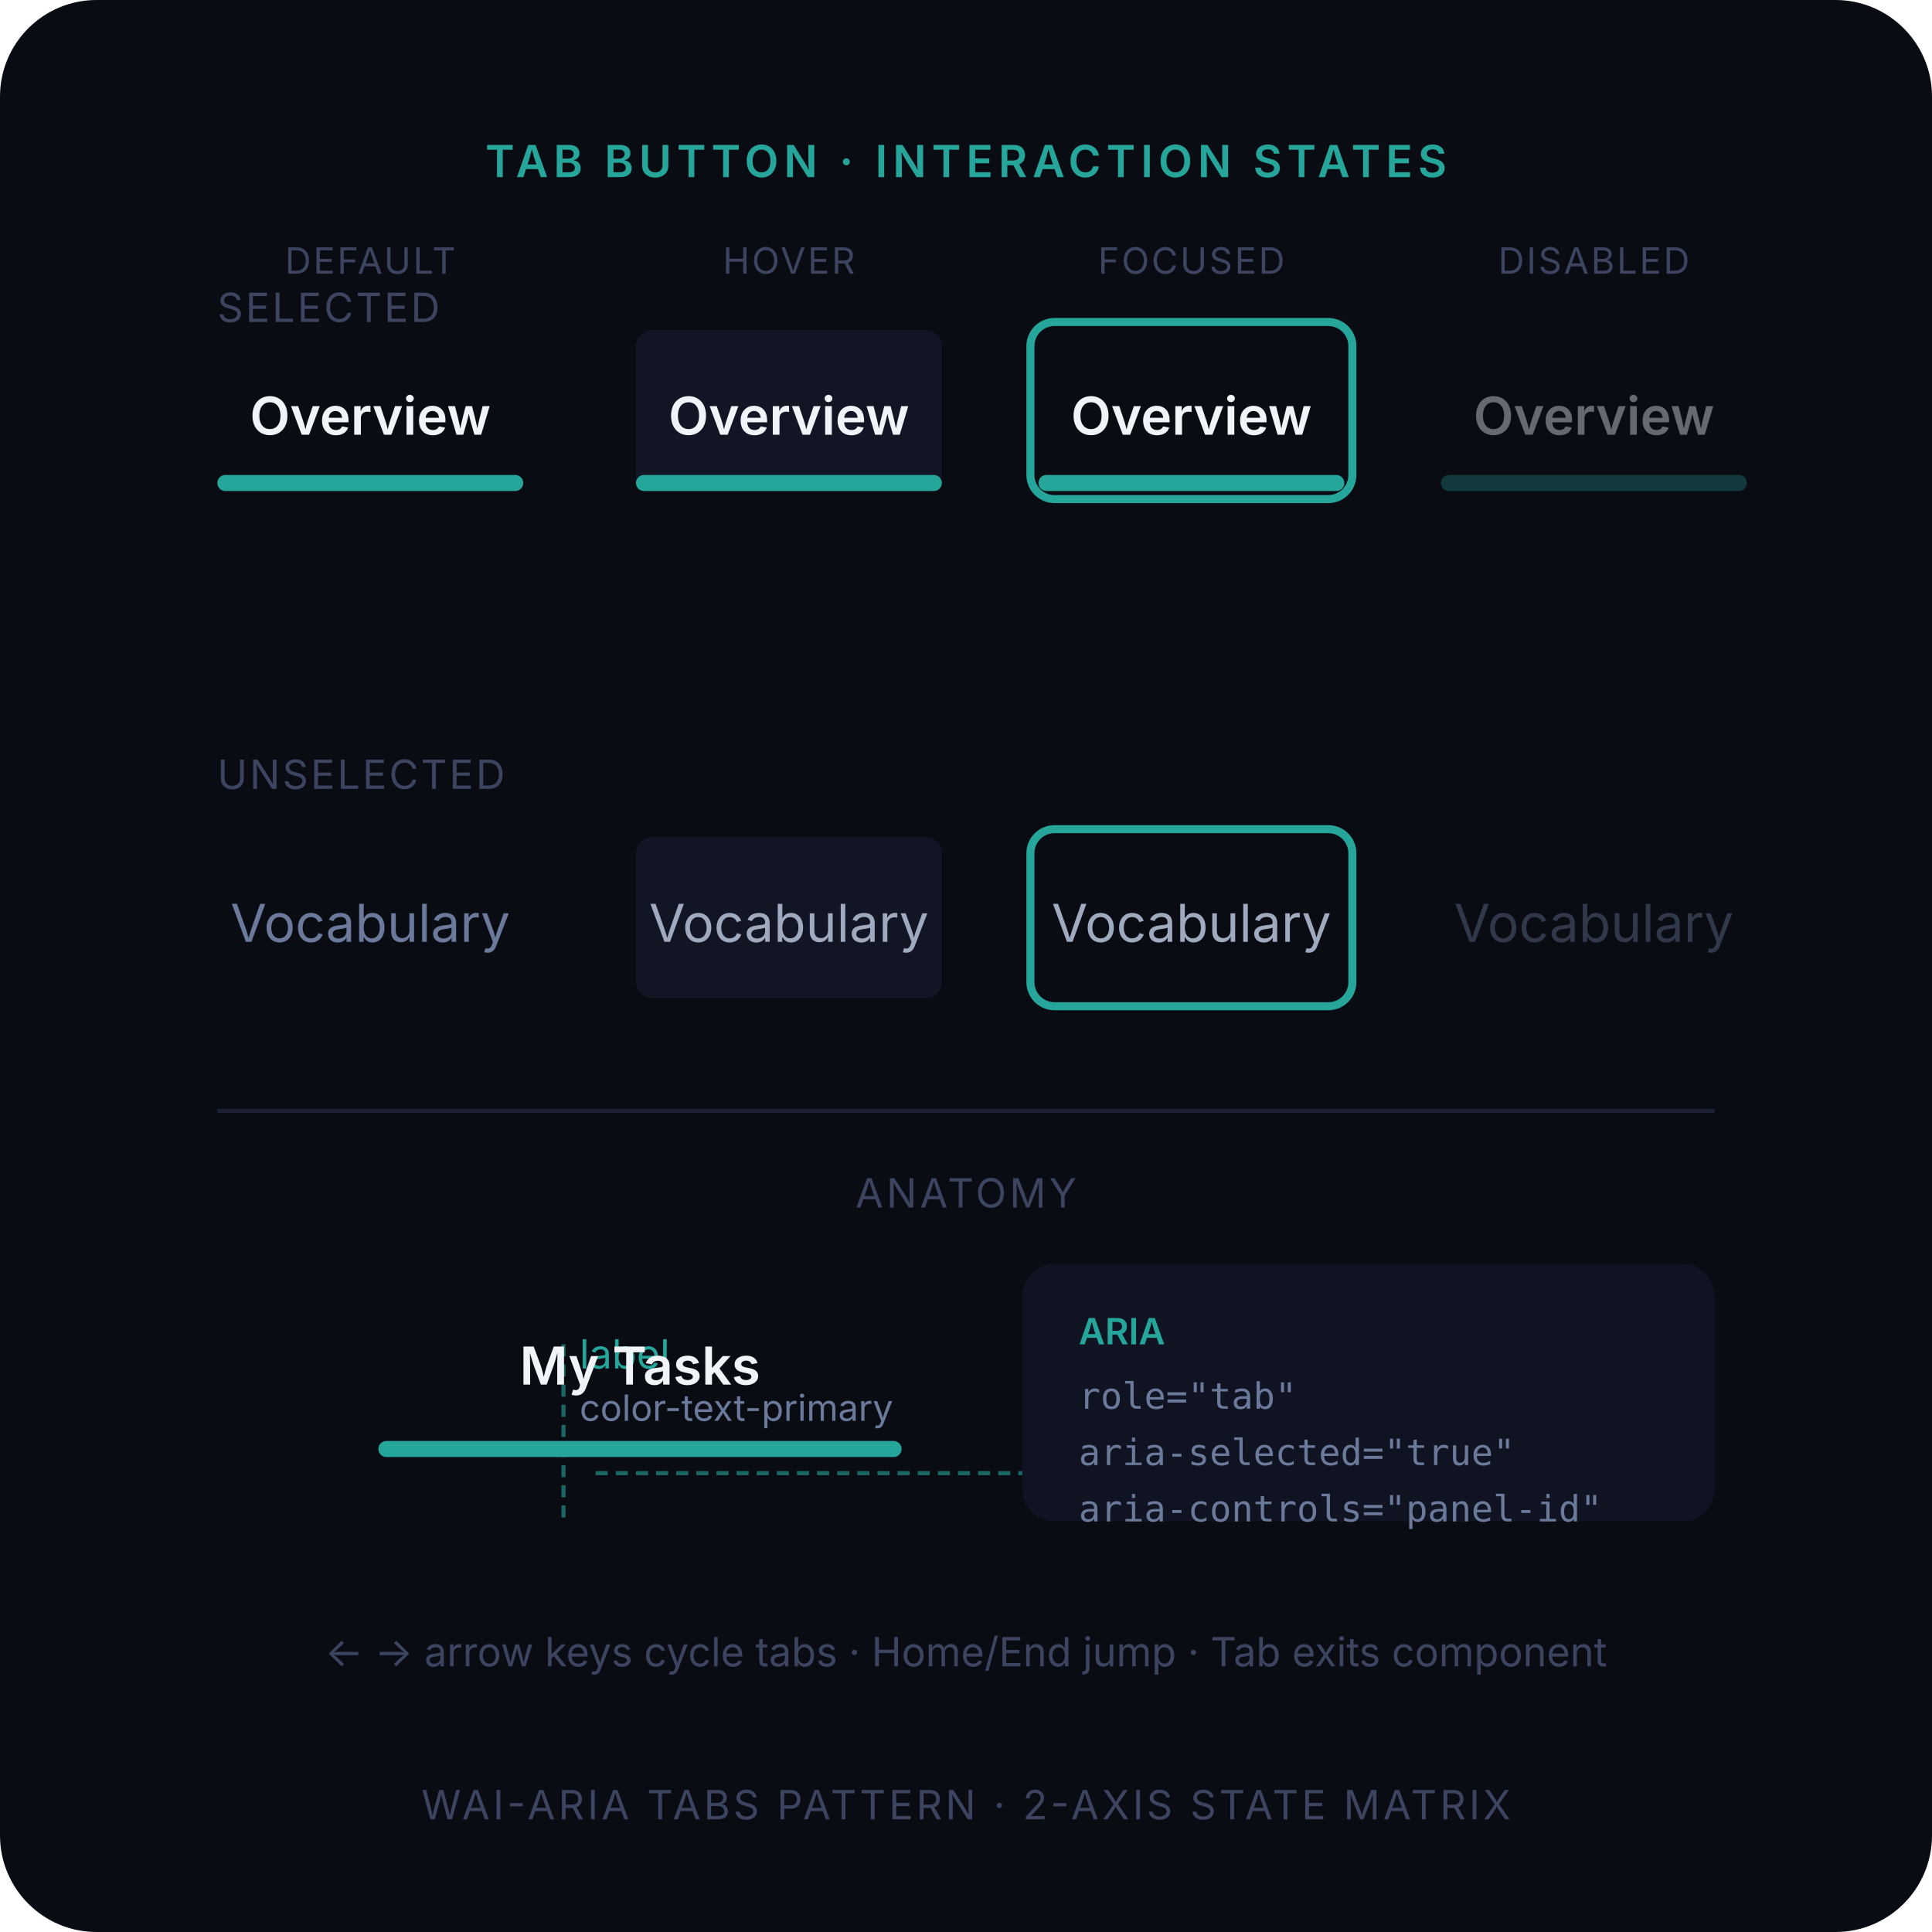
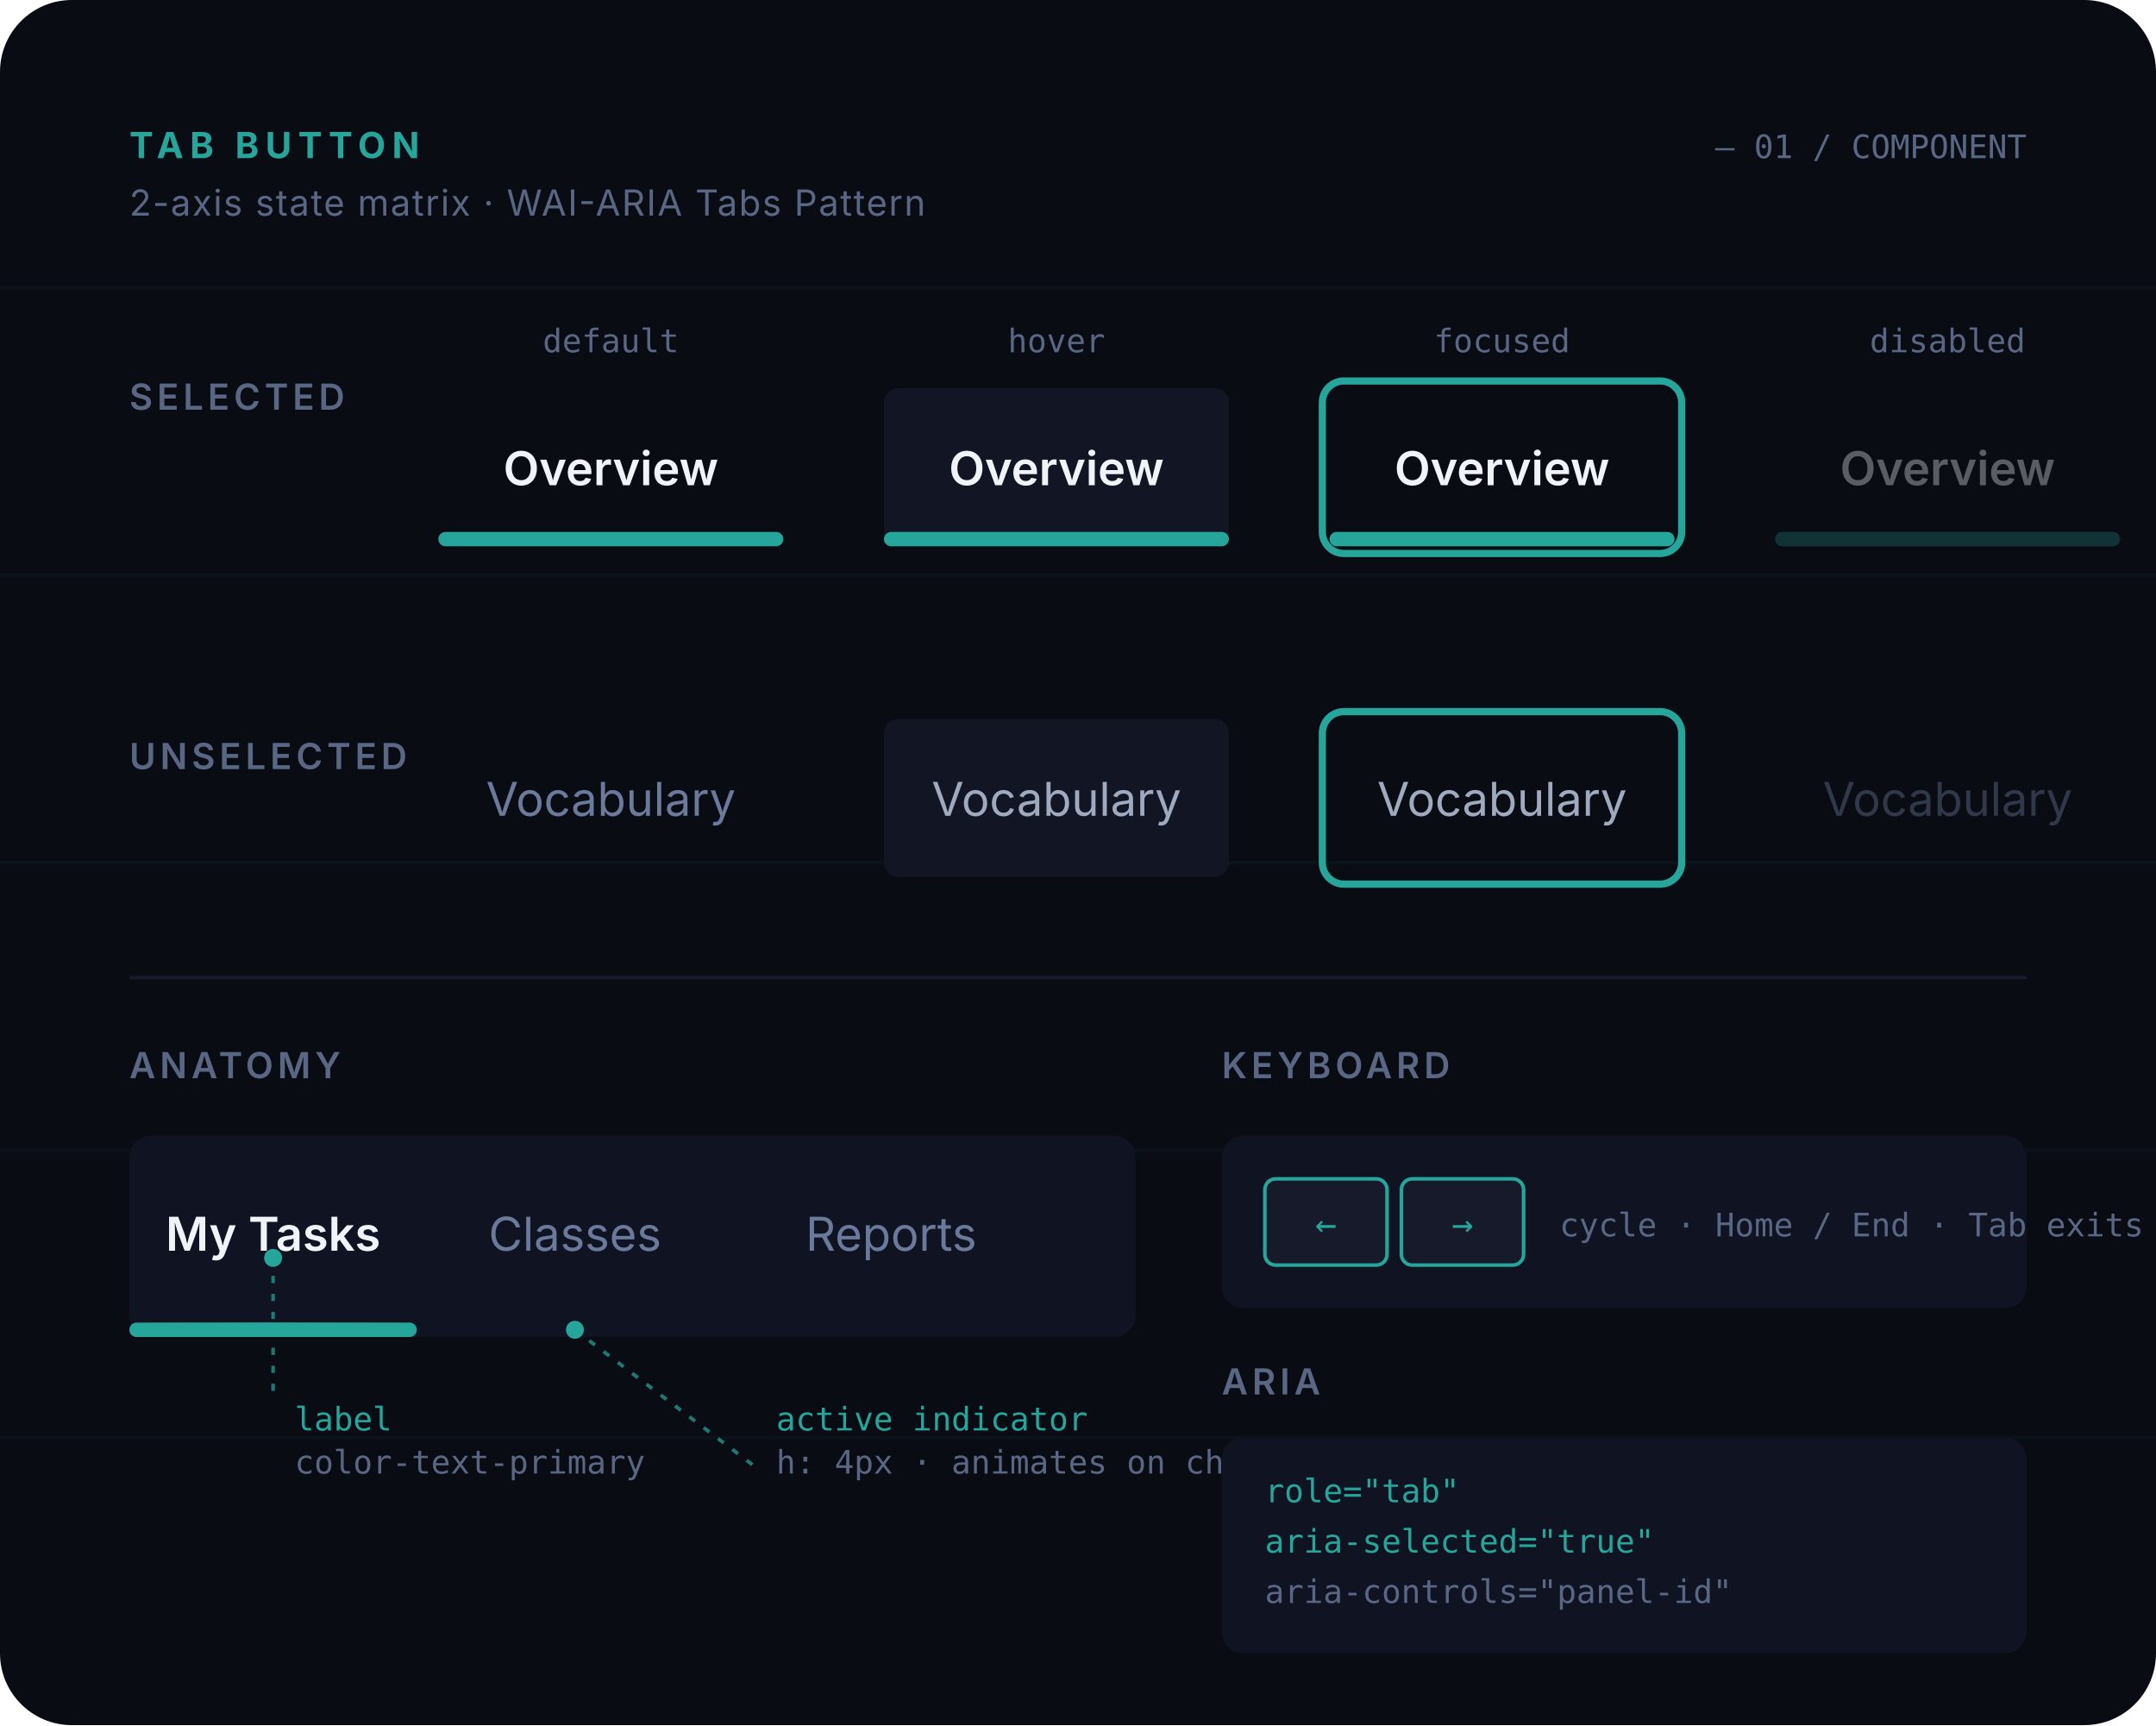
- <svg xmlns="http://www.w3.org/2000/svg" width="480" height="480" viewBox="0 0 480 480" fill="none">
-   <rect width="480" height="480" rx="24" fill="#0A0C14" />
-   <text x="240" y="44" font-family="'Inter', system-ui, sans-serif" font-size="11" font-weight="600" letter-spacing="0.12em" fill="#26A69A" text-anchor="middle">TAB BUTTON · INTERACTION STATES</text>
-   <text x="54" y="80" font-family="'Inter', system-ui, sans-serif" font-size="10" fill="#3D4460" letter-spacing="0.06em">SELECTED</text>
-   <text x="54" y="196" font-family="'Inter', system-ui, sans-serif" font-size="10" fill="#3D4460" letter-spacing="0.06em">UNSELECTED</text>
-   <text x="92" y="68" font-family="'Inter', system-ui, sans-serif" font-size="9" fill="#3D4460" letter-spacing="0.06em" text-anchor="middle">DEFAULT</text>
-   <text x="196" y="68" font-family="'Inter', system-ui, sans-serif" font-size="9" fill="#3D4460" letter-spacing="0.06em" text-anchor="middle">HOVER</text>
-   <text x="296" y="68" font-family="'Inter', system-ui, sans-serif" font-size="9" fill="#3D4460" letter-spacing="0.06em" text-anchor="middle">FOCUSED</text>
-   <text x="396" y="68" font-family="'Inter', system-ui, sans-serif" font-size="9" fill="#3D4460" letter-spacing="0.06em" text-anchor="middle">DISABLED</text>
-   <rect x="54" y="82" width="76" height="40" rx="4" fill="#0A0C14" />
-   <rect x="54" y="118" width="76" height="4" rx="2" fill="#26A69A" />
-   <text x="92" y="108" font-family="'Inter', system-ui, sans-serif" font-size="13" font-weight="600" fill="#F0F4F8" text-anchor="middle">Overview</text>
-   <rect x="158" y="82" width="76" height="40" rx="4" fill="#111524" />
-   <rect x="158" y="118" width="76" height="4" rx="2" fill="#26A69A" />
-   <text x="196" y="108" font-family="'Inter', system-ui, sans-serif" font-size="13" font-weight="600" fill="#F0F4F8" text-anchor="middle">Overview</text>
-   <rect x="258" y="82" width="76" height="40" rx="4" fill="#0A0C14" />
-   <rect x="258" y="118" width="76" height="4" rx="2" fill="#26A69A" />
-   <rect x="256" y="80" width="80" height="44" rx="6" fill="none" stroke="#26A69A" stroke-width="2" />
-   <text x="296" y="108" font-family="'Inter', system-ui, sans-serif" font-size="13" font-weight="600" fill="#F0F4F8" text-anchor="middle">Overview</text>
-   <rect x="358" y="82" width="76" height="40" rx="4" fill="#0A0C14" opacity="0.4" />
-   <rect x="358" y="118" width="76" height="4" rx="2" fill="#26A69A" opacity="0.3" />
-   <text x="396" y="108" font-family="'Inter', system-ui, sans-serif" font-size="13" font-weight="600" fill="#F0F4F8" text-anchor="middle" opacity="0.4">Overview</text>
-   <rect x="54" y="208" width="76" height="40" rx="4" fill="none" />
-   <text x="92" y="234" font-family="'Inter', system-ui, sans-serif" font-size="13" font-weight="400" fill="#6B7A9A" text-anchor="middle">Vocabulary</text>
-   <rect x="158" y="208" width="76" height="40" rx="4" fill="#111524" />
-   <text x="196" y="234" font-family="'Inter', system-ui, sans-serif" font-size="13" font-weight="400" fill="#A0AABF" text-anchor="middle">Vocabulary</text>
-   <rect x="258" y="208" width="76" height="40" rx="4" fill="none" />
-   <rect x="256" y="206" width="80" height="44" rx="6" fill="none" stroke="#26A69A" stroke-width="2" />
-   <text x="296" y="234" font-family="'Inter', system-ui, sans-serif" font-size="13" font-weight="400" fill="#A0AABF" text-anchor="middle">Vocabulary</text>
-   <rect x="358" y="208" width="76" height="40" rx="4" fill="none" opacity="0.4" />
-   <text x="396" y="234" font-family="'Inter', system-ui, sans-serif" font-size="13" font-weight="400" fill="#6B7A9A" text-anchor="middle" opacity="0.4">Vocabulary</text>
-   <line x1="54" y1="276" x2="426" y2="276" stroke="#1E2235" stroke-width="1" />
-   <text x="240" y="300" font-family="'Inter', system-ui, sans-serif" font-size="10" letter-spacing="0.08em" fill="#3D4460" text-anchor="middle">ANATOMY</text>
-   <rect x="94" y="314" width="130" height="48" rx="4" fill="#0A0C14" />
-   <rect x="94" y="358" width="130" height="4" rx="2" fill="#26A69A" />
-   <line x1="140" y1="334" x2="140" y2="378" stroke="#26A69A" stroke-width="1" stroke-dasharray="3 2" opacity="0.6" />
-   <text x="144" y="340" font-family="'Inter', system-ui, sans-serif" font-size="10" fill="#26A69A">label</text>
-   <text x="144" y="353" font-family="'Inter', system-ui, sans-serif" font-size="9" fill="#6B7A9A">color-text-primary</text>
-   <line x1="148" y1="366" x2="260" y2="366" stroke="#26A69A" stroke-width="1" stroke-dasharray="3 2" opacity="0.6" />
-   <text x="264" y="363" font-family="'Inter', system-ui, sans-serif" font-size="10" fill="#26A69A">active indicator</text>
-   <text x="264" y="375" font-family="'Inter', system-ui, sans-serif" font-size="9" fill="#6B7A9A">h: 4px · color-interactive-primary</text>
-   <text x="159" y="344" font-family="'Inter', system-ui, sans-serif" font-size="13" font-weight="600" fill="#F0F4F8" text-anchor="middle">My Tasks</text>
-   <rect x="254" y="314" width="172" height="64" rx="8" fill="#0F1322" />
-   <text x="268" y="334" font-family="'Inter', system-ui, sans-serif" font-size="9" fill="#26A69A" font-weight="600">ARIA</text>
-   <text x="268" y="350" font-family="'Menlo', 'Consolas', monospace" font-size="9" fill="#6B7A9A">role="tab"</text>
-   <text x="268" y="364" font-family="'Menlo', 'Consolas', monospace" font-size="9" fill="#6B7A9A">aria-selected="true"</text>
-   <text x="268" y="378" font-family="'Menlo', 'Consolas', monospace" font-size="9" fill="#6B7A9A">aria-controls="panel-id"</text>
-   <text x="240" y="414" font-family="'Inter', system-ui, sans-serif" font-size="10" fill="#3D4460" text-anchor="middle">← → arrow keys cycle tabs · Home/End jump · Tab exits component</text>
-   <text x="240" y="452" font-family="'Inter', system-ui, sans-serif" font-size="10" letter-spacing="0.08em" fill="#3D4460" text-anchor="middle">WAI-ARIA TABS PATTERN · 2-AXIS STATE MATRIX</text>
+ <svg xmlns="http://www.w3.org/2000/svg" width="600" height="480" viewBox="0 0 600 480" fill="none">
+   <defs>
+     <linearGradient id="indicatorGlow" x1="0" y1="0" x2="1" y2="0">
+       <stop offset="0%" stop-color="#26A69A" stop-opacity="0" />
+       <stop offset="50%" stop-color="#26A69A" />
+       <stop offset="100%" stop-color="#26A69A" stop-opacity="0" />
+     </linearGradient>
+   </defs>
+   <rect width="600" height="480" rx="20" fill="#0A0C14" />
+   <g opacity="0.04">
+     <line x1="0" y1="80" x2="600" y2="80" stroke="#26A69A" />
+     <line x1="0" y1="160" x2="600" y2="160" stroke="#26A69A" />
+     <line x1="0" y1="240" x2="600" y2="240" stroke="#26A69A" />
+     <line x1="0" y1="320" x2="600" y2="320" stroke="#26A69A" />
+     <line x1="0" y1="400" x2="600" y2="400" stroke="#26A69A" />
+   </g>
+   <text x="36" y="44" font-family="'Inter', system-ui, sans-serif" font-size="10" font-weight="700" letter-spacing="0.18em" fill="#26A69A">TAB BUTTON</text>
+   <text x="36" y="60" font-family="'Inter', system-ui, sans-serif" font-size="10" fill="#5A6784" letter-spacing="0.04em">2-axis state matrix · WAI-ARIA Tabs Pattern</text>
+   <text x="564" y="44" font-family="'Menlo', 'Consolas', monospace" font-size="9" fill="#5A6784" text-anchor="end">— 01 / COMPONENT</text>
+   <text x="36" y="114" font-family="'Inter', system-ui, sans-serif" font-size="10" fill="#5A6784" letter-spacing="0.12em" font-weight="600">SELECTED</text>
+   <text x="36" y="214" font-family="'Inter', system-ui, sans-serif" font-size="10" fill="#5A6784" letter-spacing="0.12em" font-weight="600">UNSELECTED</text>
+   <text x="170" y="98" font-family="'Menlo', 'Consolas', monospace" font-size="9" fill="#5A6784" text-anchor="middle">default</text>
+   <text x="294" y="98" font-family="'Menlo', 'Consolas', monospace" font-size="9" fill="#5A6784" text-anchor="middle">hover</text>
+   <text x="418" y="98" font-family="'Menlo', 'Consolas', monospace" font-size="9" fill="#5A6784" text-anchor="middle">focused</text>
+   <text x="542" y="98" font-family="'Menlo', 'Consolas', monospace" font-size="9" fill="#5A6784" text-anchor="middle">disabled</text>
+   <rect x="122" y="108" width="96" height="44" rx="4" fill="transparent" />
+   <rect x="122" y="148" width="96" height="4" rx="2" fill="#26A69A" />
+   <text x="170" y="135" font-family="'Inter', system-ui, sans-serif" font-size="13" font-weight="600" fill="#F0F4F8" text-anchor="middle">Overview</text>
+   <rect x="246" y="108" width="96" height="44" rx="4" fill="#111524" />
+   <rect x="246" y="148" width="96" height="4" rx="2" fill="#26A69A" />
+   <text x="294" y="135" font-family="'Inter', system-ui, sans-serif" font-size="13" font-weight="600" fill="#F0F4F8" text-anchor="middle">Overview</text>
+   <rect x="368" y="106" width="100" height="48" rx="6" stroke="#26A69A" stroke-width="2" fill="none" />
+   <rect x="370" y="108" width="96" height="44" rx="4" fill="transparent" />
+   <rect x="370" y="148" width="96" height="4" rx="2" fill="#26A69A" />
+   <text x="418" y="135" font-family="'Inter', system-ui, sans-serif" font-size="13" font-weight="600" fill="#F0F4F8" text-anchor="middle">Overview</text>
+   <rect x="494" y="108" width="96" height="44" rx="4" fill="transparent" opacity="0.4" />
+   <rect x="494" y="148" width="96" height="4" rx="2" fill="#26A69A" opacity="0.25" />
+   <text x="542" y="135" font-family="'Inter', system-ui, sans-serif" font-size="13" font-weight="600" fill="#F0F4F8" text-anchor="middle" opacity="0.35">Overview</text>
+   <rect x="122" y="200" width="96" height="44" rx="4" fill="transparent" />
+   <text x="170" y="227" font-family="'Inter', system-ui, sans-serif" font-size="13" font-weight="400" fill="#6B7A9A" text-anchor="middle">Vocabulary</text>
+   <rect x="246" y="200" width="96" height="44" rx="4" fill="#111524" />
+   <text x="294" y="227" font-family="'Inter', system-ui, sans-serif" font-size="13" font-weight="400" fill="#A0AABF" text-anchor="middle">Vocabulary</text>
+   <rect x="368" y="198" width="100" height="48" rx="6" stroke="#26A69A" stroke-width="2" fill="none" />
+   <rect x="370" y="200" width="96" height="44" rx="4" fill="transparent" />
+   <text x="418" y="227" font-family="'Inter', system-ui, sans-serif" font-size="13" font-weight="400" fill="#A0AABF" text-anchor="middle">Vocabulary</text>
+   <rect x="494" y="200" width="96" height="44" rx="4" fill="transparent" opacity="0.4" />
+   <text x="542" y="227" font-family="'Inter', system-ui, sans-serif" font-size="13" font-weight="400" fill="#6B7A9A" text-anchor="middle" opacity="0.4">Vocabulary</text>
+   <line x1="36" y1="272" x2="564" y2="272" stroke="#161A2A" stroke-width="1" />
+   <text x="36" y="300" font-family="'Inter', system-ui, sans-serif" font-size="10" fill="#5A6784" letter-spacing="0.12em" font-weight="600">ANATOMY</text>
+   <rect x="36" y="316" width="280" height="56" rx="6" fill="#0F1322" />
+   <text x="76" y="348" font-family="'Inter', system-ui, sans-serif" font-size="13" font-weight="600" fill="#F0F4F8" text-anchor="middle">My Tasks</text>
+   <rect x="36" y="368" width="80" height="4" rx="2" fill="url(#indicatorGlow)" />
+   <rect x="36" y="368" width="80" height="4" rx="2" fill="#26A69A" />
+   <text x="160" y="348" font-family="'Inter', system-ui, sans-serif" font-size="13" fill="#6B7A9A" text-anchor="middle">Classes</text>
+   <text x="248" y="348" font-family="'Inter', system-ui, sans-serif" font-size="13" fill="#6B7A9A" text-anchor="middle">Reports</text>
+   <line x1="76" y1="350" x2="76" y2="390" stroke="#26A69A" stroke-width="1" stroke-dasharray="2 3" opacity="0.7" />
+   <circle cx="76" cy="350" r="2.5" fill="#26A69A" />
+   <text x="82" y="398" font-family="'Menlo', 'Consolas', monospace" font-size="9" fill="#26A69A">label</text>
+   <text x="82" y="410" font-family="'Menlo', 'Consolas', monospace" font-size="9" fill="#5A6784">color-text-primary</text>
+   <line x1="160" y1="370" x2="210" y2="408" stroke="#26A69A" stroke-width="1" stroke-dasharray="2 3" opacity="0.7" />
+   <circle cx="160" cy="370" r="2.5" fill="#26A69A" />
+   <text x="216" y="398" font-family="'Menlo', 'Consolas', monospace" font-size="9" fill="#26A69A">active indicator</text>
+   <text x="216" y="410" font-family="'Menlo', 'Consolas', monospace" font-size="9" fill="#5A6784">h: 4px · animates on change</text>
+   <text x="340" y="300" font-family="'Inter', system-ui, sans-serif" font-size="10" fill="#5A6784" letter-spacing="0.12em" font-weight="600">KEYBOARD</text>
+   <rect x="340" y="316" width="224" height="48" rx="6" fill="#0F1322" />
+   <rect x="352" y="328" width="34" height="24" rx="3" fill="#161A2A" stroke="#26A69A" stroke-width="1" />
+   <text x="369" y="344" font-family="'Menlo', 'Consolas', monospace" font-size="10" fill="#26A69A" text-anchor="middle">←</text>
+   <rect x="390" y="328" width="34" height="24" rx="3" fill="#161A2A" stroke="#26A69A" stroke-width="1" />
+   <text x="407" y="344" font-family="'Menlo', 'Consolas', monospace" font-size="10" fill="#26A69A" text-anchor="middle">→</text>
+   <text x="434" y="344" font-family="'Menlo', 'Consolas', monospace" font-size="9" fill="#5A6784">cycle · Home / End · Tab exits</text>
+   <text x="340" y="388" font-family="'Inter', system-ui, sans-serif" font-size="10" fill="#5A6784" letter-spacing="0.12em" font-weight="600">ARIA</text>
+   <rect x="340" y="400" width="224" height="60" rx="6" fill="#0F1322" />
+   <text x="352" y="418" font-family="'Menlo', 'Consolas', monospace" font-size="9" fill="#26A69A">role="tab"</text>
+   <text x="352" y="432" font-family="'Menlo', 'Consolas', monospace" font-size="9" fill="#26A69A">aria-selected="true"</text>
+   <text x="352" y="446" font-family="'Menlo', 'Consolas', monospace" font-size="9" fill="#5A6784">aria-controls="panel-id"</text>
</svg>
